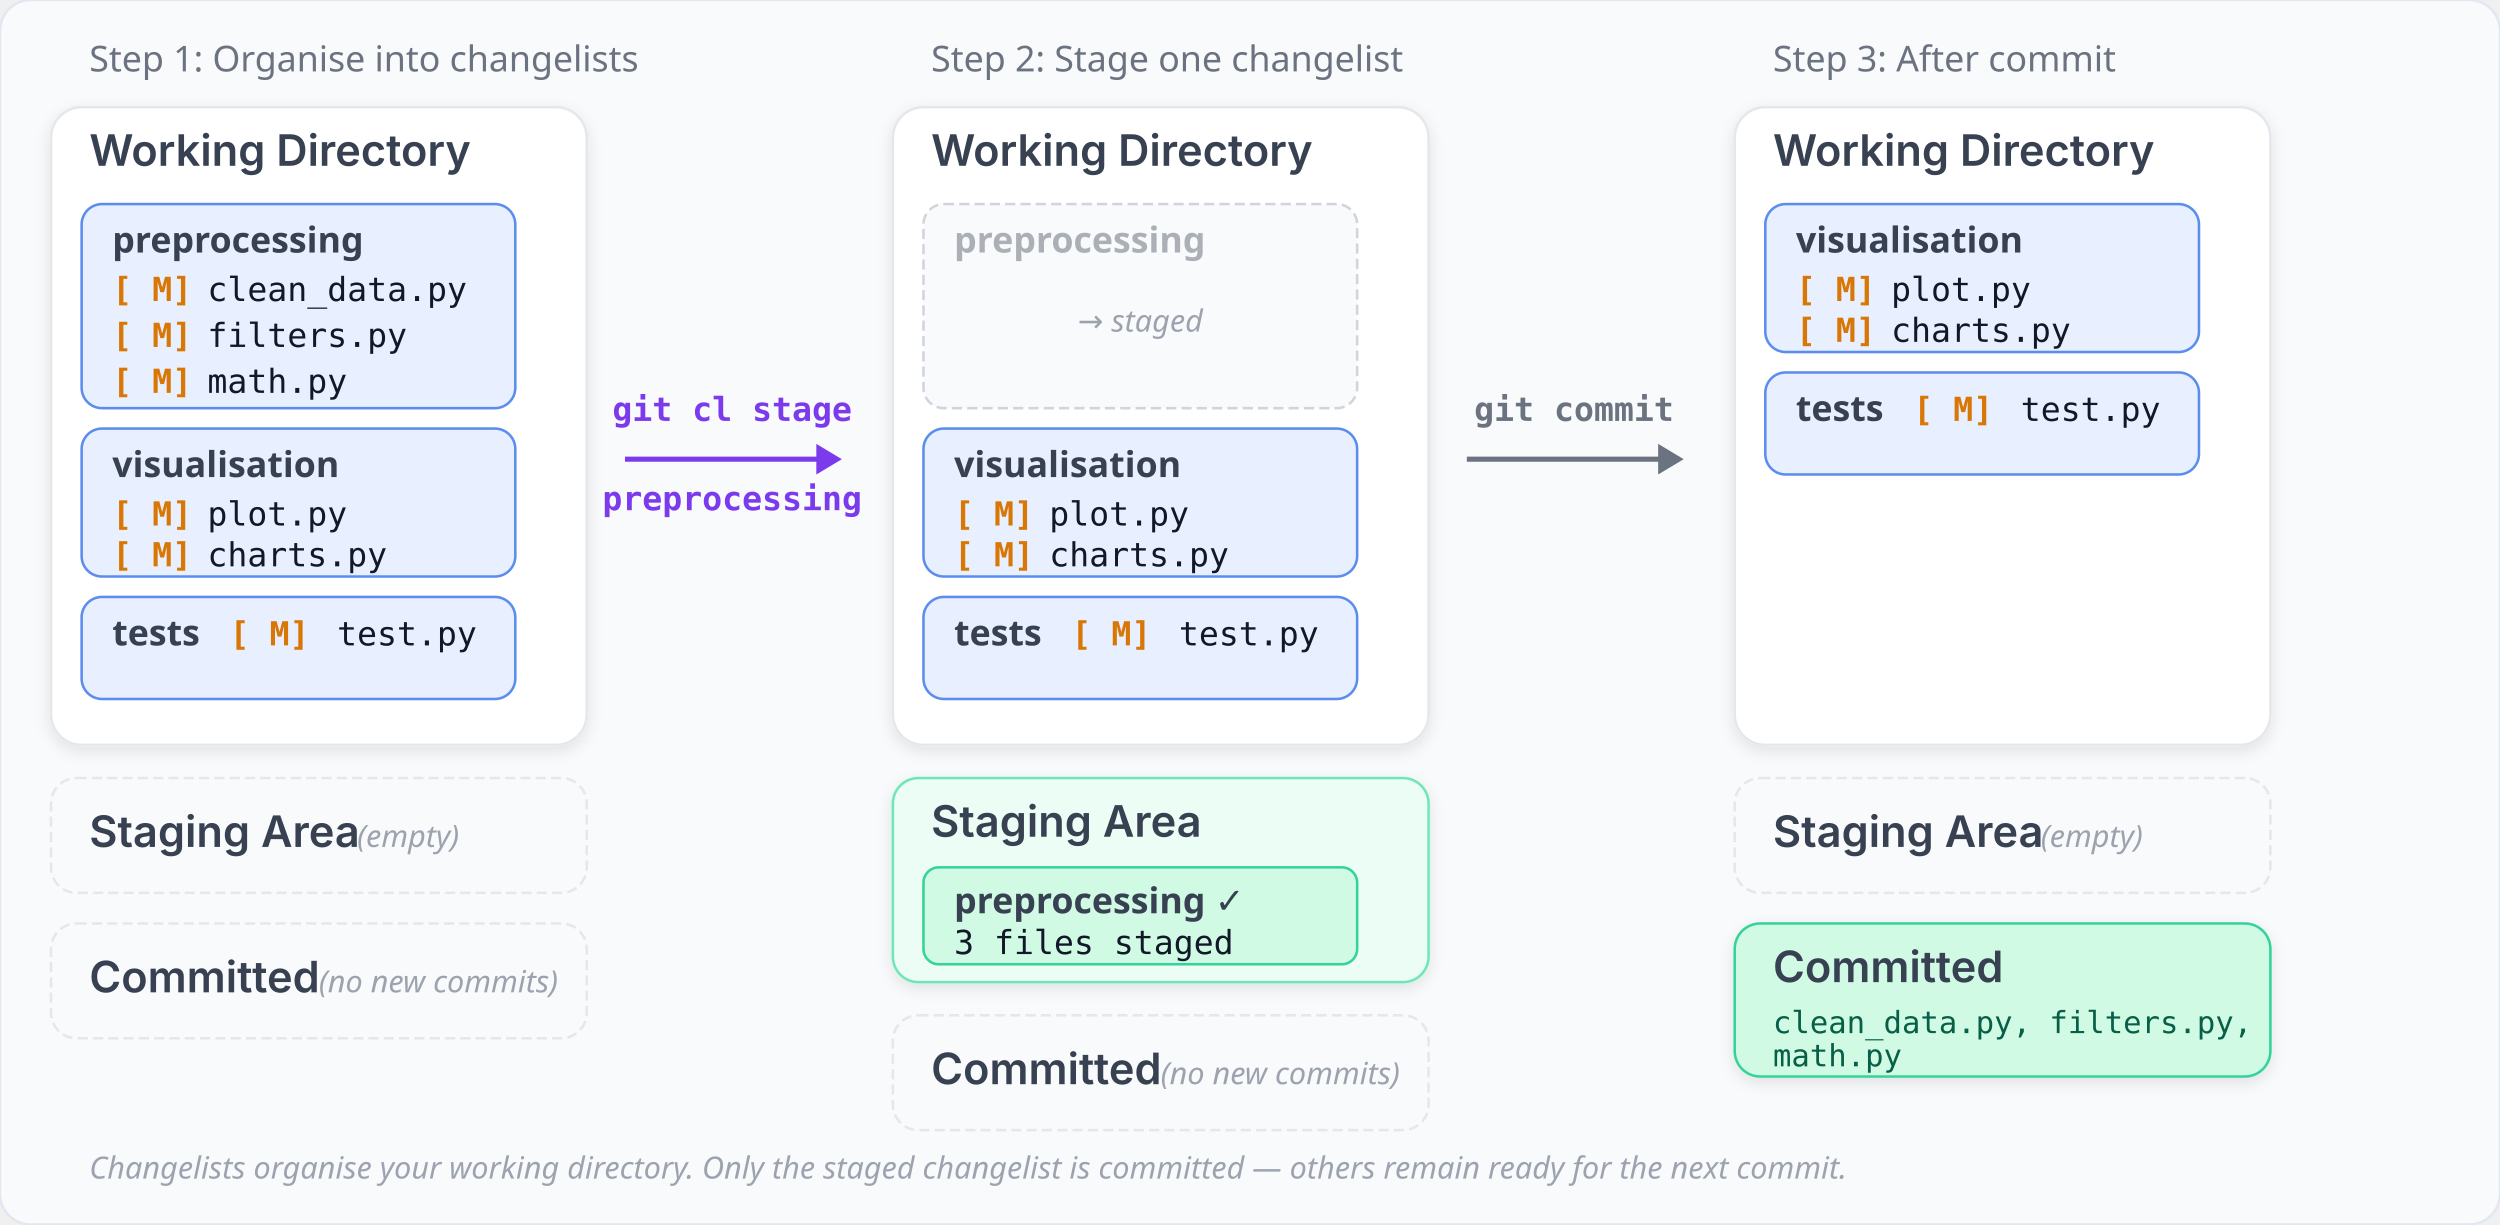
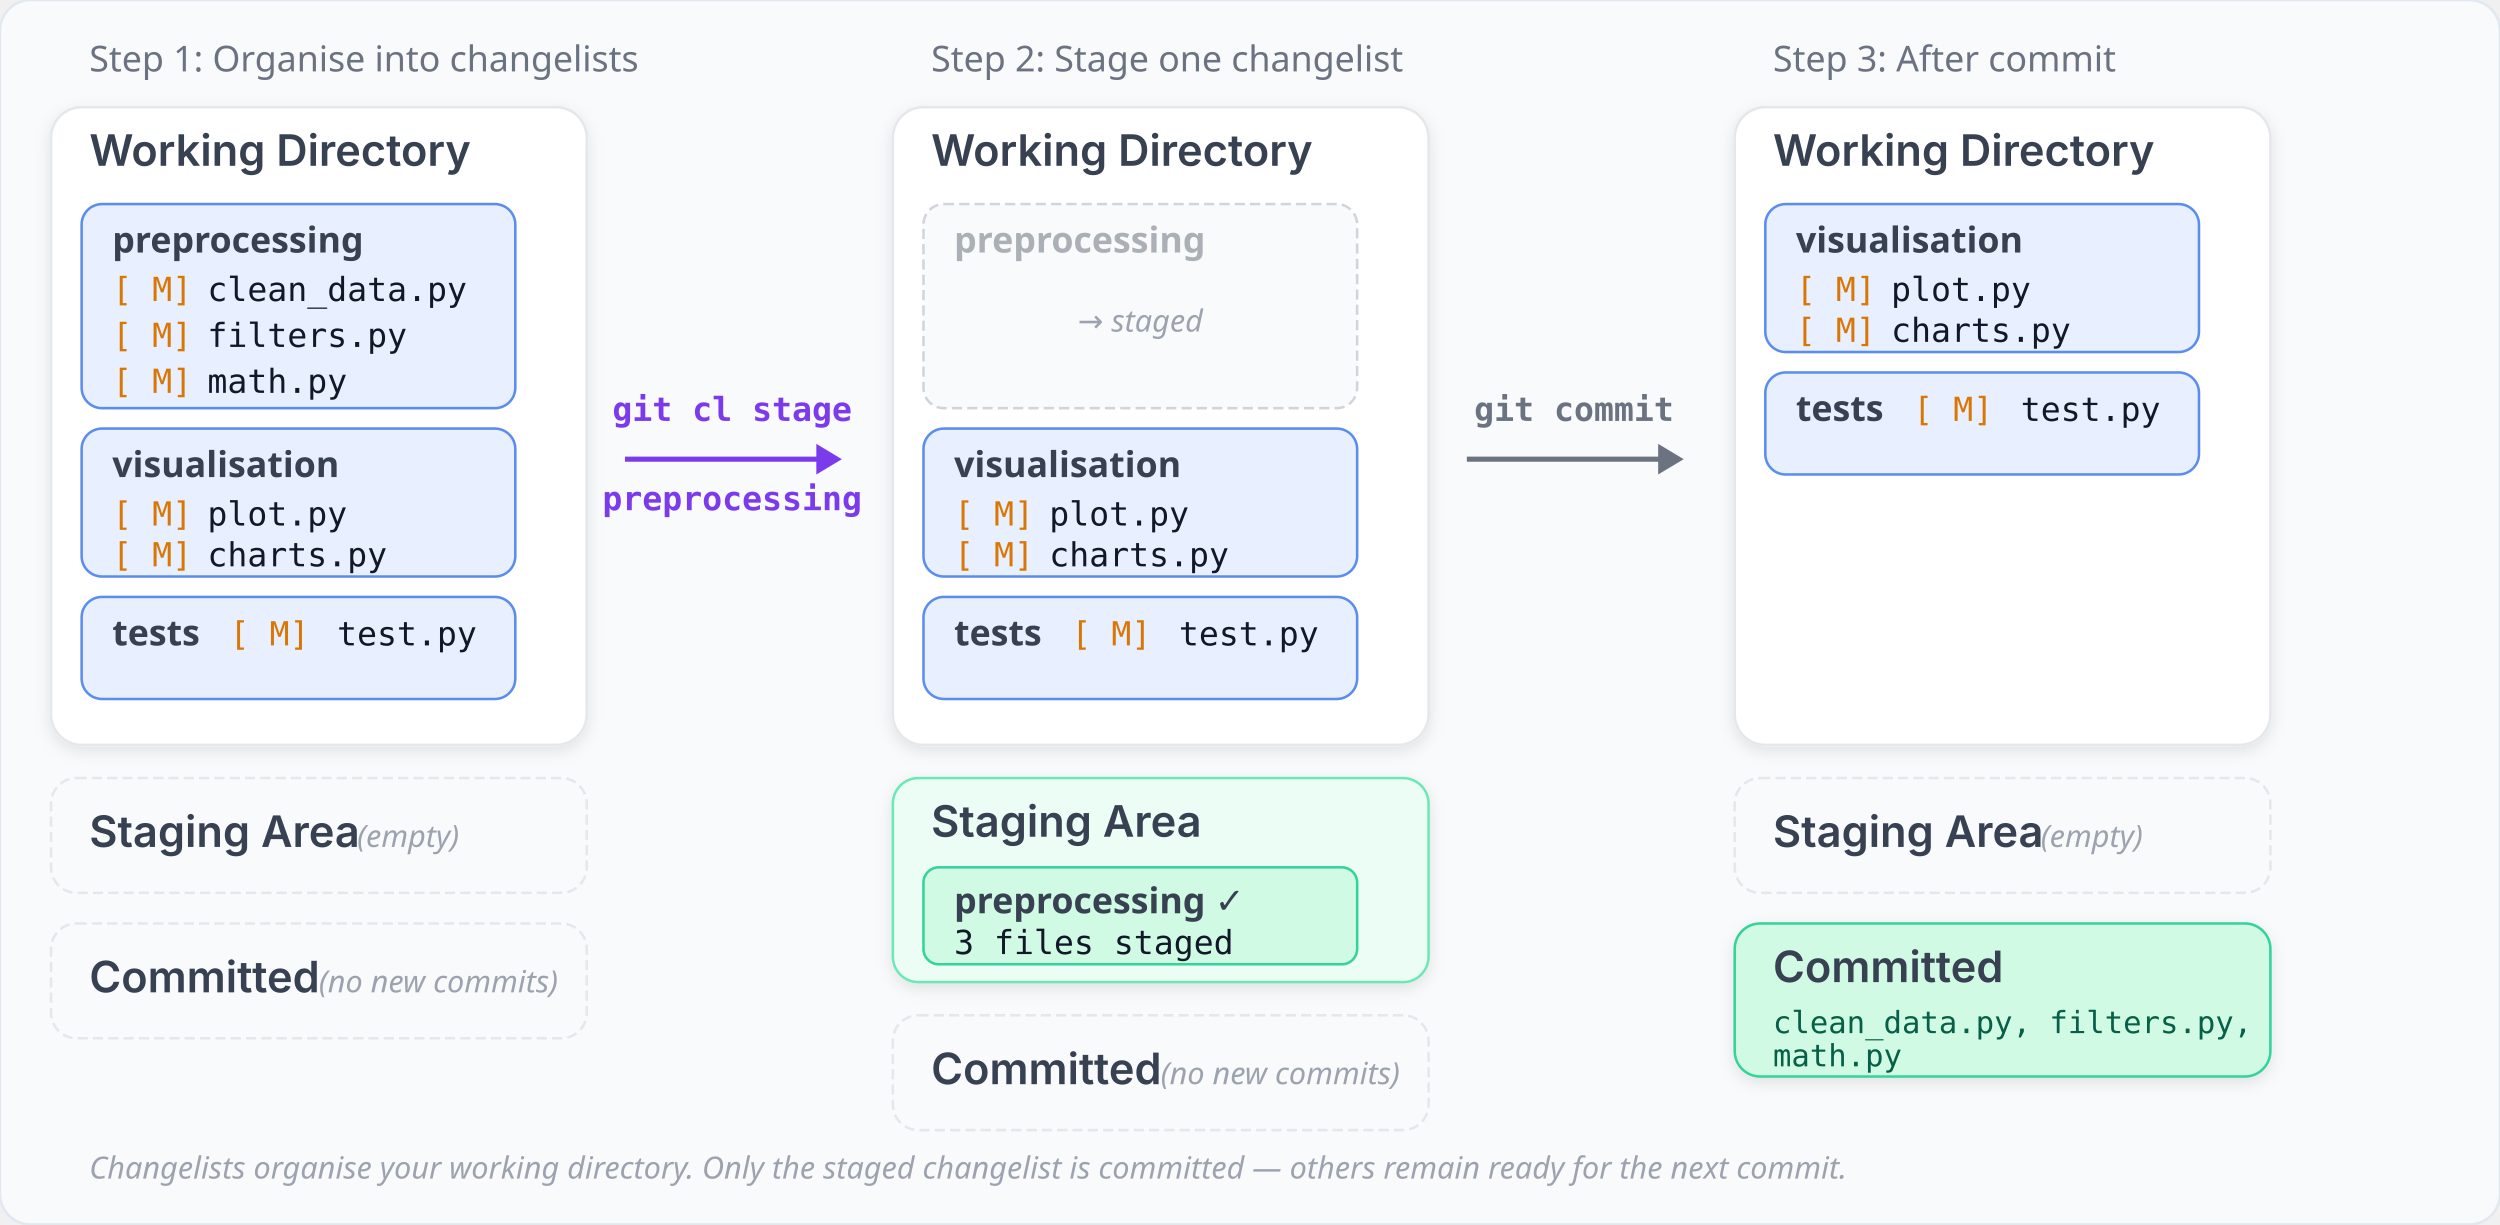
<svg xmlns="http://www.w3.org/2000/svg" viewBox="0 0 980 480" width="980" height="480">
  <style>
    .heading {
      font-family: system-ui, -apple-system, BlinkMacSystemFont, "Segoe UI", sans-serif;
      font-size: 17px;
      font-weight: 600;
      fill: #374151;
    }

    .step-label {
      font-family: system-ui, sans-serif;
      font-size: 14px;
      fill: #6b7280;
      font-weight: 500;
    }

    .label {
      font-family: system-ui, sans-serif;
      font-size: 14px;
      fill: #374151;
      font-weight: 600;
    }

    .file {
      font-family: ui-monospace, SFMono-Regular, Menlo, Consolas, monospace;
      font-size: 13px;
      fill: #111827;
    }

    .status-m {
      font-family: ui-monospace, SFMono-Regular, Menlo, Consolas, monospace;
      font-size: 13px;
      fill: #d97706;
-       font-weight: 600;
    }

    .cmd {
      font-family: ui-monospace, SFMono-Regular, Menlo, Consolas, monospace;
      font-size: 13px;
      fill: #7c3aed;
      font-weight: 600;
    }

    .cmd-grey {
      font-family: ui-monospace, SFMono-Regular, Menlo, Consolas, monospace;
      font-size: 13px;
      fill: #6b7280;
      font-weight: 600;
    }

    .commit-file {
      font-family: ui-monospace, SFMono-Regular, Menlo, Consolas, monospace;
      font-size: 12px;
      fill: #065f46;
    }

    .empty-label {
      font-family: system-ui, sans-serif;
      font-size: 12px;
      fill: #9ca3af;
      font-style: italic;
    }

    .muted {
      opacity: 0.4;
    }

    .muted-text {
      font-family: system-ui, sans-serif;
      font-size: 12px;
      fill: #9ca3af;
      font-style: italic;
    }
  </style>
  <defs>
    <filter id="shadow" x="-20%" y="-20%" width="140%" height="140%">
      <feDropShadow dx="0" dy="2" stdDeviation="3" flood-color="#000" flood-opacity="0.1" />
    </filter>
  </defs>
  <rect x="0" y="0" width="980" height="480" rx="12" fill="#f8fafc" stroke="#e2e8f0" stroke-width="1" />
  <text x="35" y="28" class="step-label">Step 1: Organise into changelists</text>
  <rect x="20" y="42" width="210" height="250" rx="12" fill="#ffffff" stroke="#e5e7eb" filter="url(#shadow)" />
  <text x="35" y="65" class="heading">Working Directory</text>
  <rect x="32" y="80" width="170" height="80" rx="8" fill="#e8f0ff" stroke="#5b8def" />
  <text x="44" y="99" class="label">preprocessing</text>
  <text x="44" y="118">
    <tspan class="status-m">[ M]</tspan>
    <tspan class="file" dx="3">clean_data.py</tspan>
  </text>
  <text x="44" y="136">
    <tspan class="status-m">[ M]</tspan>
    <tspan class="file" dx="3">filters.py</tspan>
  </text>
  <text x="44" y="154">
    <tspan class="status-m">[ M]</tspan>
    <tspan class="file" dx="3">math.py</tspan>
  </text>
  <rect x="32" y="168" width="170" height="58" rx="8" fill="#e8f0ff" stroke="#5b8def" />
  <text x="44" y="187" class="label">visualisation</text>
  <text x="44" y="206">
    <tspan class="status-m">[ M]</tspan>
    <tspan class="file" dx="3">plot.py</tspan>
  </text>
  <text x="44" y="222">
    <tspan class="status-m">[ M]</tspan>
    <tspan class="file" dx="3">charts.py</tspan>
  </text>
  <rect x="32" y="234" width="170" height="40" rx="8" fill="#e8f0ff" stroke="#5b8def" />
  <text x="44" y="253" class="label">tests</text>
  <text x="90" y="253" class="file">
    <tspan class="status-m">[ M]</tspan>
    <tspan dx="3">test.py</tspan>
  </text>
  <rect x="20" y="305" width="210" height="45" rx="10" fill="#f9fafb" stroke="#e5e7eb" stroke-dasharray="4,2" />
  <text x="35" y="332" class="heading">Staging Area</text>
  <text x="140" y="332" class="empty-label">(empty)</text>
  <rect x="20" y="362" width="210" height="45" rx="10" fill="#f9fafb" stroke="#e5e7eb" stroke-dasharray="4,2" />
  <text x="35" y="389" class="heading">Committed</text>
  <text x="125" y="389" class="empty-label">(no new commits)</text>
  <line x1="245" y1="180" x2="325" y2="180" stroke="#7c3aed" stroke-width="2" />
  <polygon points="330,180 320,174 320,186" fill="#7c3aed" />
  <text x="287" y="165" text-anchor="middle" class="cmd">git cl stage</text>
  <text x="287" y="200" text-anchor="middle" class="cmd">preprocessing</text>
  <text x="365" y="28" class="step-label">Step 2: Stage one changelist</text>
  <rect x="350" y="42" width="210" height="250" rx="12" fill="#ffffff" stroke="#e5e7eb" filter="url(#shadow)" />
  <text x="365" y="65" class="heading">Working Directory</text>
  <rect x="362" y="80" width="170" height="80" rx="8" fill="#f9fafb" stroke="#d1d5db" stroke-dasharray="4,2" />
  <text x="374" y="99" class="label muted">preprocessing</text>
  <text x="447" y="130" text-anchor="middle" class="muted-text">→ staged</text>
  <rect x="362" y="168" width="170" height="58" rx="8" fill="#e8f0ff" stroke="#5b8def" />
  <text x="374" y="187" class="label">visualisation</text>
  <text x="374" y="206">
    <tspan class="status-m">[ M]</tspan>
    <tspan class="file" dx="3">plot.py</tspan>
  </text>
  <text x="374" y="222">
    <tspan class="status-m">[ M]</tspan>
    <tspan class="file" dx="3">charts.py</tspan>
  </text>
  <rect x="362" y="234" width="170" height="40" rx="8" fill="#e8f0ff" stroke="#5b8def" />
  <text x="374" y="253" class="label">tests</text>
  <text x="420" y="253" class="file">
    <tspan class="status-m">[ M]</tspan>
    <tspan dx="3">test.py</tspan>
  </text>
  <rect x="350" y="305" width="210" height="80" rx="10" fill="#ecfdf5" stroke="#6ee7b7" filter="url(#shadow)" />
  <text x="365" y="328" class="heading">Staging Area</text>
  <rect x="362" y="340" width="170" height="38" rx="6" fill="#d1fae5" stroke="#34d399" />
  <text x="374" y="358" class="label">preprocessing ✓</text>
  <text x="374" y="374" class="file">3 files staged</text>
  <rect x="350" y="398" width="210" height="45" rx="10" fill="#f9fafb" stroke="#e5e7eb" stroke-dasharray="4,2" />
  <text x="365" y="425" class="heading">Committed</text>
  <text x="455" y="425" class="empty-label">(no new commits)</text>
  <line x1="575" y1="180" x2="655" y2="180" stroke="#6b7280" stroke-width="2" />
  <polygon points="660,180 650,174 650,186" fill="#6b7280" />
  <text x="617" y="165" text-anchor="middle" class="cmd-grey">git commit</text>
  <text x="695" y="28" class="step-label">Step 3: After commit</text>
  <rect x="680" y="42" width="210" height="250" rx="12" fill="#ffffff" stroke="#e5e7eb" filter="url(#shadow)" />
  <text x="695" y="65" class="heading">Working Directory</text>
  <rect x="692" y="80" width="170" height="58" rx="8" fill="#e8f0ff" stroke="#5b8def" />
  <text x="704" y="99" class="label">visualisation</text>
  <text x="704" y="118">
    <tspan class="status-m">[ M]</tspan>
    <tspan class="file" dx="3">plot.py</tspan>
  </text>
  <text x="704" y="134">
    <tspan class="status-m">[ M]</tspan>
    <tspan class="file" dx="3">charts.py</tspan>
  </text>
  <rect x="692" y="146" width="170" height="40" rx="8" fill="#e8f0ff" stroke="#5b8def" />
  <text x="704" y="165" class="label">tests</text>
  <text x="750" y="165" class="file">
    <tspan class="status-m">[ M]</tspan>
    <tspan dx="3">test.py</tspan>
  </text>
  <rect x="680" y="305" width="210" height="45" rx="10" fill="#f9fafb" stroke="#e5e7eb" stroke-dasharray="4,2" />
  <text x="695" y="332" class="heading">Staging Area</text>
  <text x="800" y="332" class="empty-label">(empty)</text>
  <rect x="680" y="362" width="210" height="60" rx="10" fill="#d1fae5" stroke="#34d399" filter="url(#shadow)" />
  <text x="695" y="385" class="heading">Committed</text>
  <text x="695" y="405" class="commit-file">clean_data.py, filters.py,</text>
  <text x="695" y="418" class="commit-file">math.py</text>
  <text x="35" y="462" class="muted-text">
    Changelists organise your working directory. Only the staged changelist is committed — others remain ready for the next commit.
  </text>
</svg>
